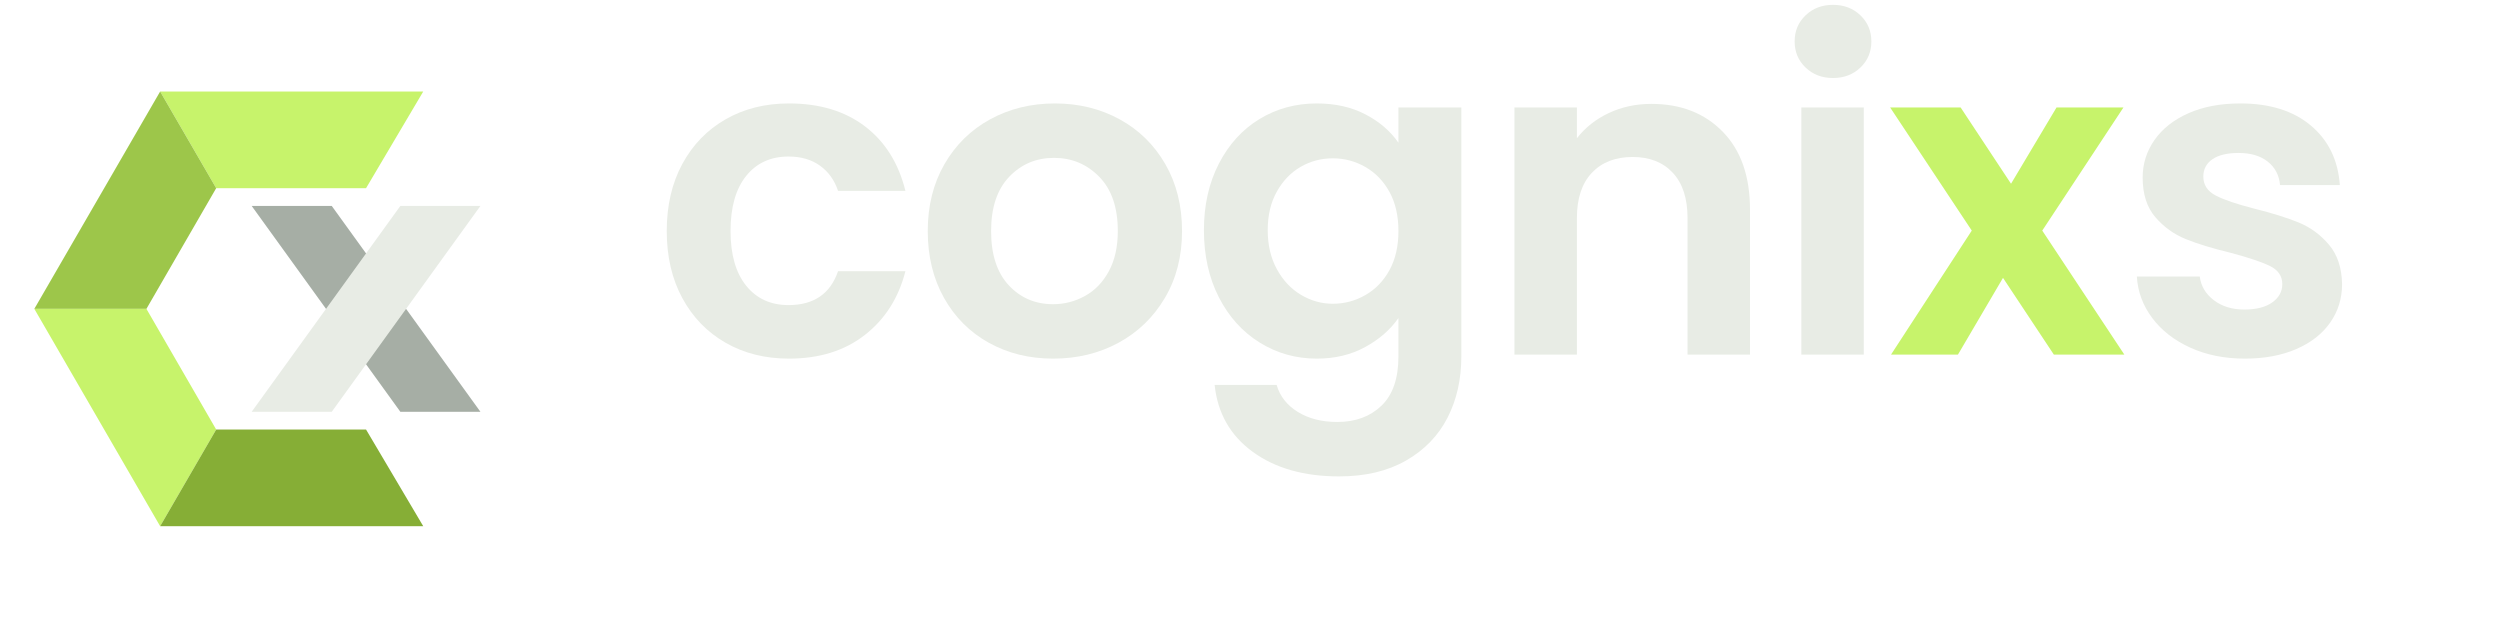
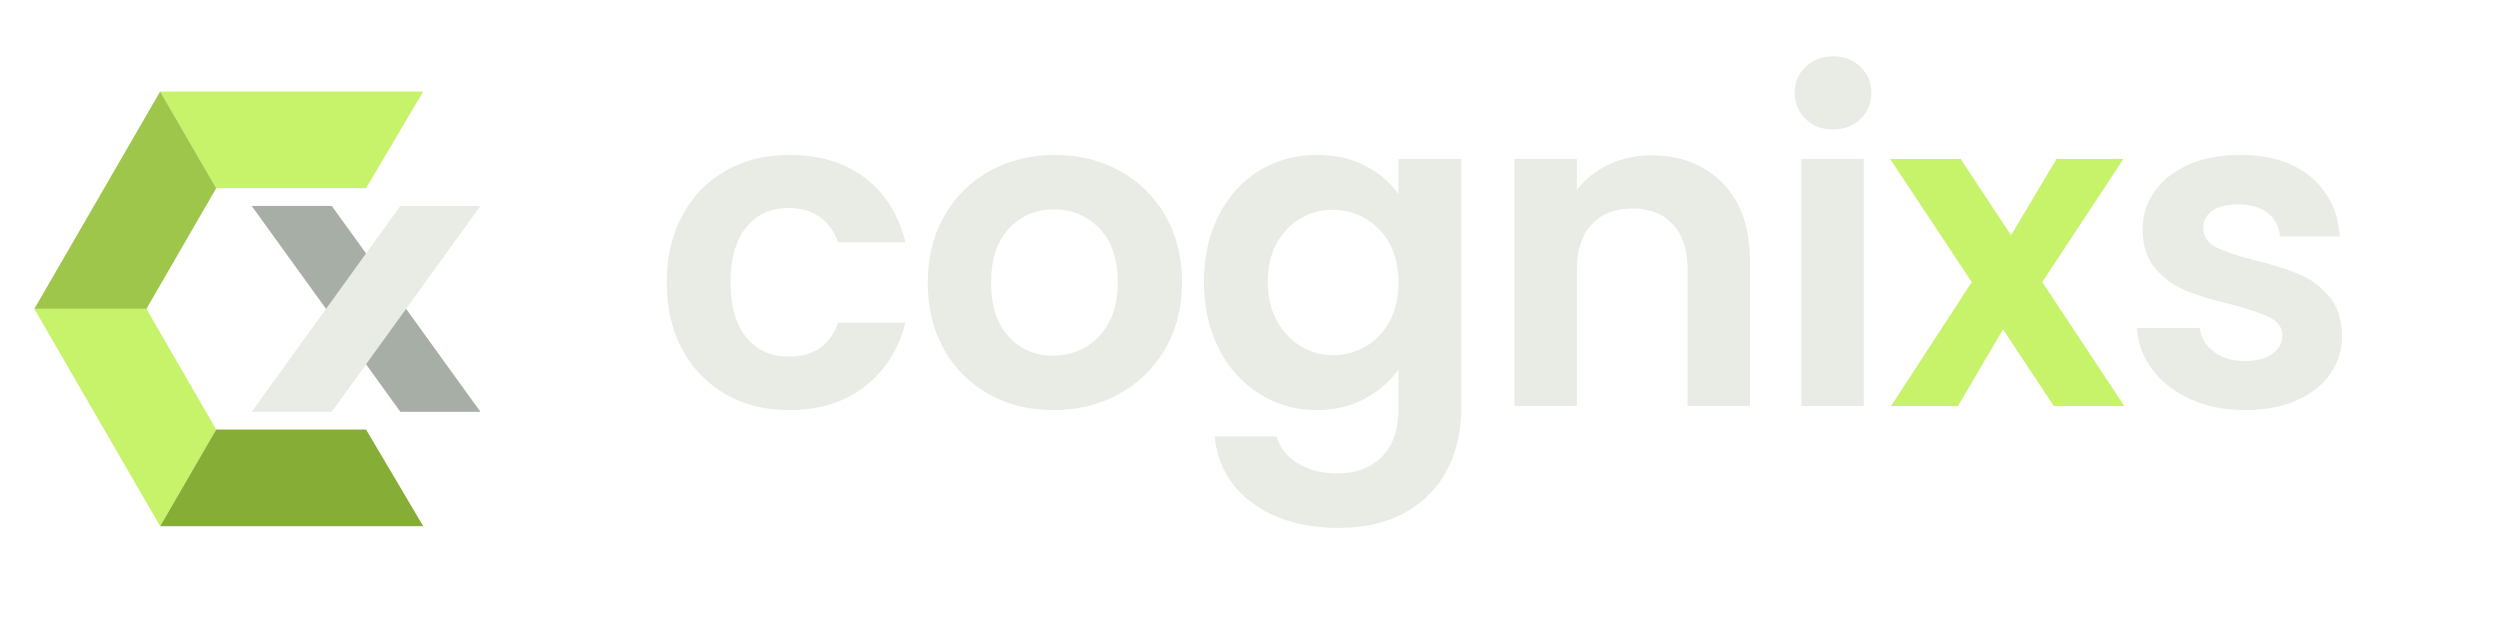
<svg xmlns="http://www.w3.org/2000/svg" viewBox="0 0 437.1 112.0" role="img" aria-label="Cognixs">
  <polygon points="74.00,16.00 28.00,16.00 37.80,32.90 64.00,32.90" fill="#C7F36B" />
  <polygon points="28.00,16.00 6.00,54.00 25.60,54.00 37.80,32.90" fill="#9DC64A" />
  <polygon points="6.00,54.00 28.00,92.00 37.80,75.10 25.60,54.00" fill="#C7F36B" />
  <polygon points="28.00,92.00 74.00,92.00 64.00,75.10 37.80,75.10" fill="#86AE36" />
  <polygon points="44.00,36.00 58.00,36.00 84.00,72.00 70.00,72.00" fill="#A6AEA5" />
  <polygon points="70.00,36.00 84.00,36.00 58.00,72.00 44.00,72.00" fill="#E8ECE5" />
-   <path d="M137.946 18.086Q145.98 18.086 151.245 22.103Q156.51 26.12 158.304 33.374H146.526Q145.59 30.566 143.367 28.967Q141.144 27.368 137.868 27.368Q133.188 27.368 130.458 30.761Q127.728 34.154 127.728 40.394Q127.728 46.556 130.458 49.949Q133.188 53.342 137.868 53.342Q144.498 53.342 146.526 47.414H158.304Q156.51 54.434 151.206 58.568Q145.902 62.702 137.946 62.702Q131.706 62.702 126.87 59.933Q122.034 57.164 119.304 52.133Q116.574 47.102 116.574 40.394Q116.574 33.686 119.304 28.655Q122.034 23.624 126.87 20.855Q131.706 18.086 137.946 18.086Z" fill="#E8ECE5" />
-   <path d="M162.208 40.394Q162.208 33.764 165.133 28.694Q168.058 23.624 173.128 20.855Q178.198 18.086 184.438 18.086Q190.678 18.086 195.748 20.855Q200.818 23.624 203.743 28.694Q206.668 33.764 206.668 40.394Q206.668 47.024 203.665 52.094Q200.662 57.164 195.553 59.933Q190.444 62.702 184.126 62.702Q177.886 62.702 172.894 59.933Q167.902 57.164 165.055 52.094Q162.208 47.024 162.208 40.394ZM195.436 40.394Q195.436 34.232 192.199 30.917Q188.962 27.602 184.282 27.602Q179.602 27.602 176.443 30.917Q173.284 34.232 173.284 40.394Q173.284 46.556 176.365 49.871Q179.446 53.186 184.126 53.186Q187.09 53.186 189.703 51.743Q192.316 50.3 193.876 47.414Q195.436 44.528 195.436 40.394Z" fill="#E8ECE5" />
-   <path d="M244.502 24.95V18.788H255.5V62.312Q255.5 68.318 253.082 73.037Q250.664 77.756 245.828 80.525Q240.992 83.294 234.128 83.294Q224.924 83.294 219.035 79.004Q213.146 74.714 212.366 67.304H223.208Q224.066 70.268 226.913 72.023Q229.76 73.778 233.816 73.778Q238.574 73.778 241.538 70.931Q244.502 68.084 244.502 62.312V55.604Q242.396 58.646 238.691 60.674Q234.986 62.702 230.228 62.702Q224.768 62.702 220.244 59.894Q215.72 57.086 213.107 51.977Q210.494 46.868 210.494 40.238Q210.494 33.686 213.107 28.616Q215.72 23.546 220.205 20.816Q224.69 18.086 230.228 18.086Q235.064 18.086 238.73 19.997Q242.396 21.908 244.502 24.95ZM233.036 27.68Q229.994 27.68 227.42 29.162Q224.846 30.644 223.247 33.491Q221.648 36.338 221.648 40.238Q221.648 44.138 223.247 47.063Q224.846 49.988 227.459 51.548Q230.072 53.108 233.036 53.108Q236.078 53.108 238.73 51.587Q241.382 50.066 242.942 47.219Q244.502 44.372 244.502 40.394Q244.502 36.416 242.942 33.569Q241.382 30.722 238.73 29.201Q236.078 27.68 233.036 27.68Z" fill="#E8ECE5" />
-   <path d="M305.97 36.65V62.0H295.05V38.132Q295.05 32.984 292.476 30.215Q289.902 27.446 285.456 27.446Q280.932 27.446 278.319 30.215Q275.706 32.984 275.706 38.132V62.0H264.786V18.788H275.706V24.17Q277.89 21.362 281.283 19.763Q284.676 18.164 288.732 18.164Q296.454 18.164 301.212 23.039Q305.97 27.914 305.97 36.65Z" fill="#E8ECE5" />
-   <path d="M313.774 7.244Q313.774 4.514 315.685 2.681Q317.596 0.848 320.482 0.848Q323.368 0.848 325.279 2.681Q327.19 4.514 327.19 7.244Q327.19 9.974 325.279 11.807Q323.368 13.64 320.482 13.64Q317.596 13.64 315.685 11.807Q313.774 9.974 313.774 7.244ZM325.864 18.788V62.0H314.944V18.788Z" fill="#E8ECE5" />
-   <path d="M359.096 62.0 350.204 48.584 342.326 62.0H330.626L344.744 40.316L330.47 18.788H342.794L351.608 32.126L359.564 18.788H371.264L357.068 40.316L371.42 62.0Z" fill="#C7F36B" />
-   <path d="M373.608 48.35H384.606Q384.918 50.846 387.063 52.484Q389.208 54.122 392.406 54.122Q395.526 54.122 397.281 52.874Q399.036 51.626 399.036 49.676Q399.036 47.57 396.891 46.517Q394.746 45.464 390.066 44.216Q385.23 43.046 382.149 41.798Q379.068 40.55 376.845 37.976Q374.622 35.402 374.622 31.034Q374.622 27.446 376.689 24.482Q378.756 21.518 382.617 19.802Q386.478 18.086 391.704 18.086Q399.426 18.086 404.028 21.947Q408.63 25.808 409.098 32.36H398.646Q398.412 29.786 396.501 28.265Q394.59 26.744 391.392 26.744Q388.428 26.744 386.829 27.836Q385.23 28.928 385.23 30.878Q385.23 33.062 387.414 34.193Q389.598 35.324 394.2 36.494Q398.88 37.664 401.922 38.912Q404.964 40.16 407.187 42.773Q409.41 45.386 409.488 49.676Q409.488 53.42 407.421 56.384Q405.354 59.348 401.493 61.025Q397.632 62.702 392.484 62.702Q387.18 62.702 382.968 60.791Q378.756 58.88 376.299 55.604Q373.842 52.328 373.608 48.35Z" fill="#E8ECE5" />
+   <g transform="translate(0, 9)">
+     <path d="M137.946 18.086Q145.98 18.086 151.245 22.103Q156.51 26.12 158.304 33.374H146.526Q145.59 30.566 143.367 28.967Q141.144 27.368 137.868 27.368Q133.188 27.368 130.458 30.761Q127.728 34.154 127.728 40.394Q127.728 46.556 130.458 49.949Q133.188 53.342 137.868 53.342Q144.498 53.342 146.526 47.414H158.304Q156.51 54.434 151.206 58.568Q145.902 62.702 137.946 62.702Q131.706 62.702 126.87 59.933Q122.034 57.164 119.304 52.133Q116.574 47.102 116.574 40.394Q116.574 33.686 119.304 28.655Q122.034 23.624 126.87 20.855Q131.706 18.086 137.946 18.086Z" fill="#E8ECE5" />
+     <path d="M162.208 40.394Q162.208 33.764 165.133 28.694Q168.058 23.624 173.128 20.855Q178.198 18.086 184.438 18.086Q190.678 18.086 195.748 20.855Q200.818 23.624 203.743 28.694Q206.668 33.764 206.668 40.394Q206.668 47.024 203.665 52.094Q200.662 57.164 195.553 59.933Q190.444 62.702 184.126 62.702Q177.886 62.702 172.894 59.933Q167.902 57.164 165.055 52.094Q162.208 47.024 162.208 40.394ZM195.436 40.394Q195.436 34.232 192.199 30.917Q188.962 27.602 184.282 27.602Q179.602 27.602 176.443 30.917Q173.284 34.232 173.284 40.394Q173.284 46.556 176.365 49.871Q179.446 53.186 184.126 53.186Q187.09 53.186 189.703 51.743Q192.316 50.3 193.876 47.414Q195.436 44.528 195.436 40.394Z" fill="#E8ECE5" />
+     <path d="M244.502 24.95V18.788H255.5V62.312Q255.5 68.318 253.082 73.037Q250.664 77.756 245.828 80.525Q240.992 83.294 234.128 83.294Q224.924 83.294 219.035 79.004Q213.146 74.714 212.366 67.304H223.208Q224.066 70.268 226.913 72.023Q229.76 73.778 233.816 73.778Q238.574 73.778 241.538 70.931Q244.502 68.084 244.502 62.312V55.604Q242.396 58.646 238.691 60.674Q234.986 62.702 230.228 62.702Q224.768 62.702 220.244 59.894Q215.72 57.086 213.107 51.977Q210.494 46.868 210.494 40.238Q210.494 33.686 213.107 28.616Q215.72 23.546 220.205 20.816Q224.69 18.086 230.228 18.086Q235.064 18.086 238.73 19.997Q242.396 21.908 244.502 24.95ZM233.036 27.68Q229.994 27.68 227.42 29.162Q224.846 30.644 223.247 33.491Q221.648 36.338 221.648 40.238Q221.648 44.138 223.247 47.063Q224.846 49.988 227.459 51.548Q230.072 53.108 233.036 53.108Q236.078 53.108 238.73 51.587Q241.382 50.066 242.942 47.219Q244.502 44.372 244.502 40.394Q244.502 36.416 242.942 33.569Q241.382 30.722 238.73 29.201Q236.078 27.68 233.036 27.68Z" fill="#E8ECE5" />
+     <path d="M305.97 36.65V62.0H295.05V38.132Q295.05 32.984 292.476 30.215Q289.902 27.446 285.456 27.446Q280.932 27.446 278.319 30.215Q275.706 32.984 275.706 38.132V62.0H264.786V18.788H275.706V24.17Q277.89 21.362 281.283 19.763Q284.676 18.164 288.732 18.164Q296.454 18.164 301.212 23.039Q305.97 27.914 305.97 36.65Z" fill="#E8ECE5" />
+     <path d="M313.774 7.244Q313.774 4.514 315.685 2.681Q317.596 0.848 320.482 0.848Q323.368 0.848 325.279 2.681Q327.19 4.514 327.19 7.244Q327.19 9.974 325.279 11.807Q323.368 13.64 320.482 13.64Q317.596 13.64 315.685 11.807Q313.774 9.974 313.774 7.244ZM325.864 18.788V62.0H314.944V18.788Z" fill="#E8ECE5" />
+     <path d="M359.096 62.0 350.204 48.584 342.326 62.0H330.626L344.744 40.316L330.47 18.788H342.794L351.608 32.126L359.564 18.788H371.264L357.068 40.316L371.42 62.0Z" fill="#C7F36B" />
+     <path d="M373.608 48.35H384.606Q384.918 50.846 387.063 52.484Q389.208 54.122 392.406 54.122Q395.526 54.122 397.281 52.874Q399.036 51.626 399.036 49.676Q399.036 47.57 396.891 46.517Q394.746 45.464 390.066 44.216Q385.23 43.046 382.149 41.798Q379.068 40.55 376.845 37.976Q374.622 35.402 374.622 31.034Q374.622 27.446 376.689 24.482Q378.756 21.518 382.617 19.802Q386.478 18.086 391.704 18.086Q399.426 18.086 404.028 21.947Q408.63 25.808 409.098 32.36H398.646Q398.412 29.786 396.501 28.265Q394.59 26.744 391.392 26.744Q388.428 26.744 386.829 27.836Q385.23 28.928 385.23 30.878Q385.23 33.062 387.414 34.193Q389.598 35.324 394.2 36.494Q398.88 37.664 401.922 38.912Q404.964 40.16 407.187 42.773Q409.41 45.386 409.488 49.676Q409.488 53.42 407.421 56.384Q405.354 59.348 401.493 61.025Q397.632 62.702 392.484 62.702Q387.18 62.702 382.968 60.791Q378.756 58.88 376.299 55.604Q373.842 52.328 373.608 48.35Z" fill="#E8ECE5" />
+   </g>
</svg>
